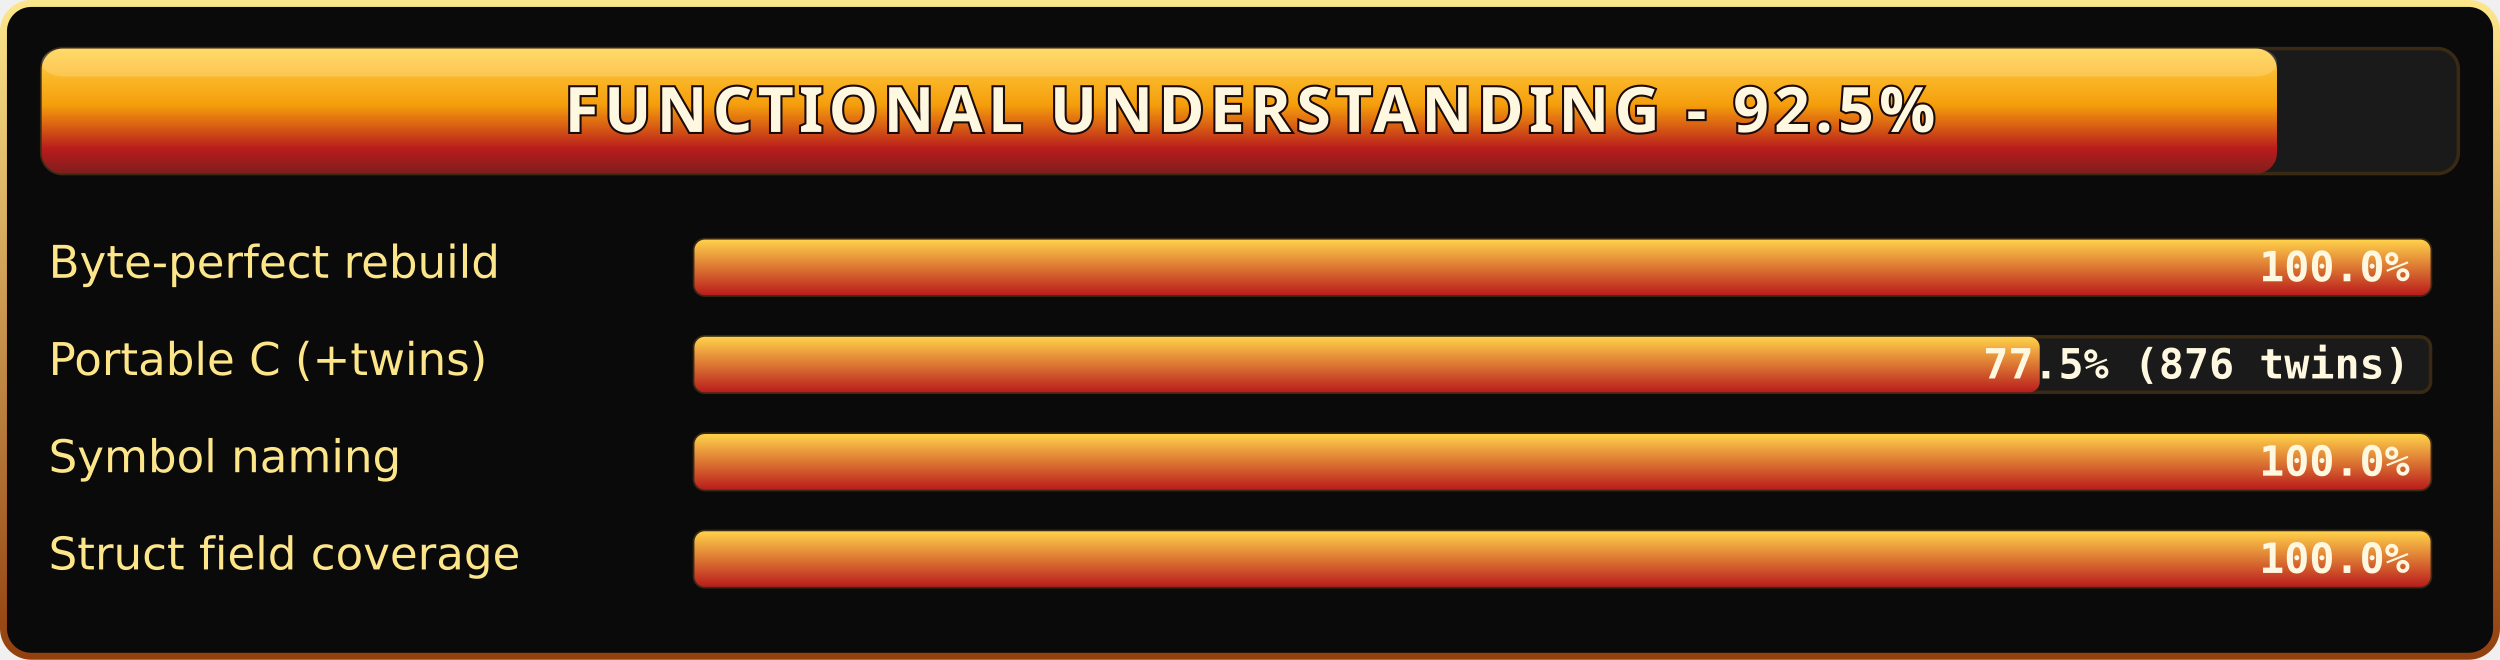
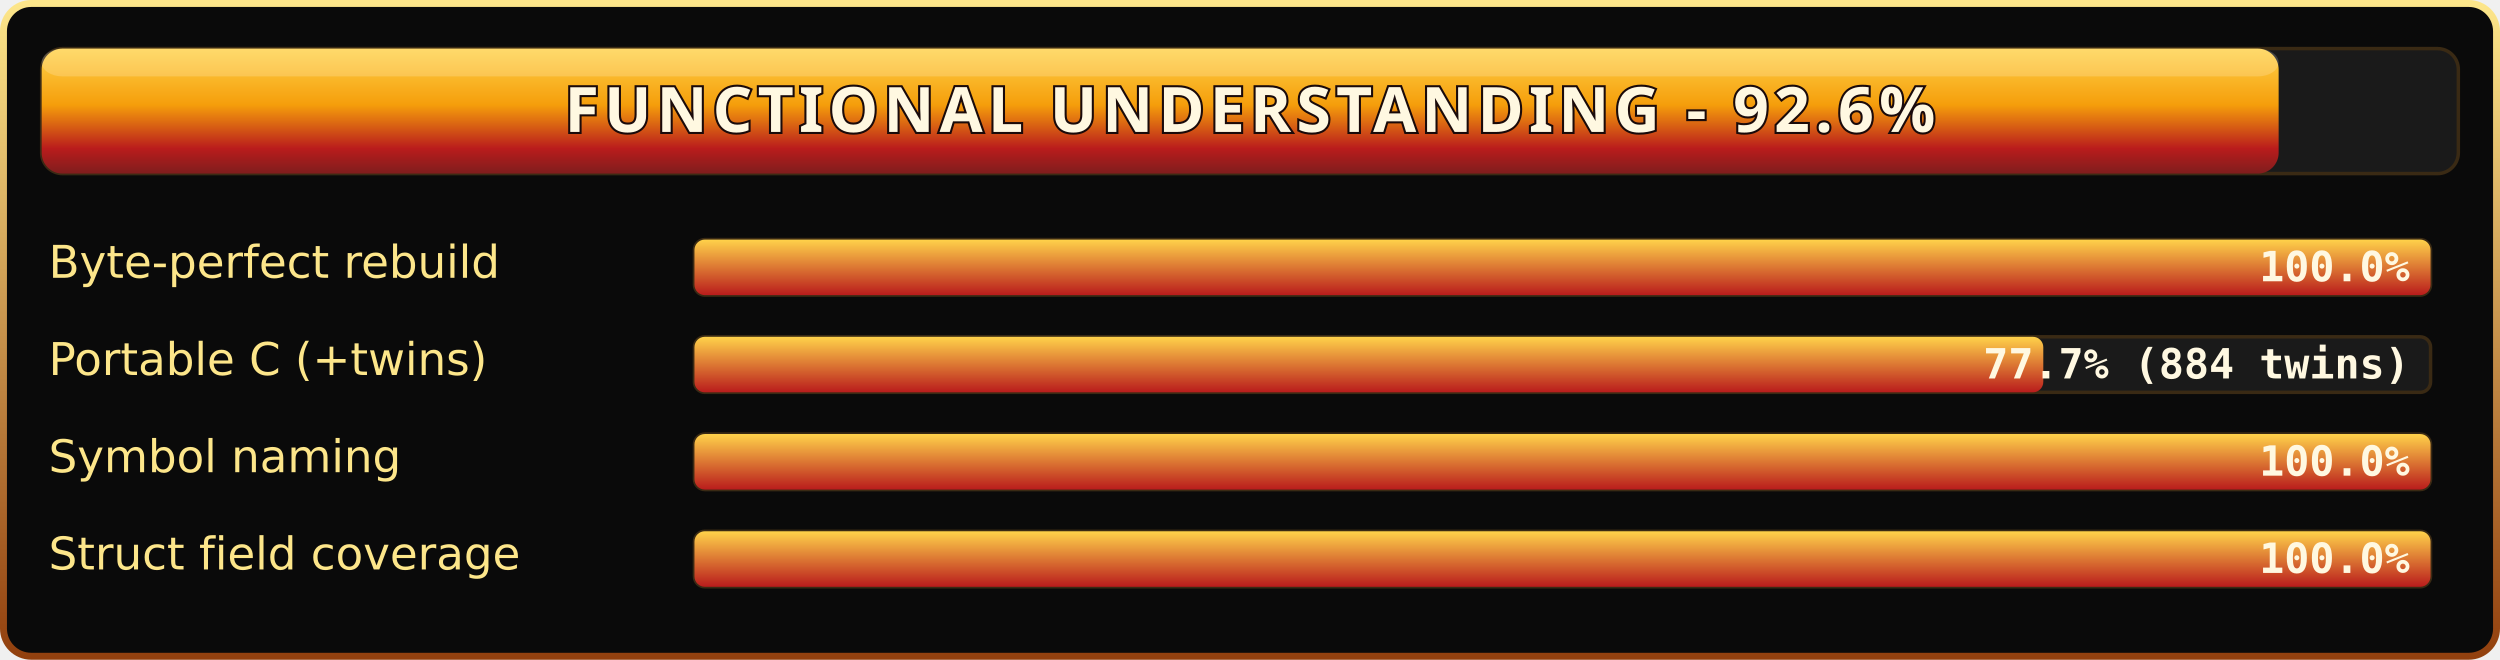
- <svg xmlns="http://www.w3.org/2000/svg" width="720" height="190" viewBox="0 0 720 190" role="img" aria-label="MK4 decomp progress 92.5%">
+ <svg xmlns="http://www.w3.org/2000/svg" width="720" height="190" viewBox="0 0 720 190" role="img" aria-label="MK4 decomp progress 92.6%">
  <defs>
    <linearGradient id="fillGrad" x1="0" y1="0" x2="0" y2="1">
      <stop offset="0%" stop-color="#ffd24a" />
      <stop offset="45%" stop-color="#f59e0b" />
      <stop offset="80%" stop-color="#b91c1c" />
      <stop offset="100%" stop-color="#7f1d1d" />
    </linearGradient>
    <linearGradient id="rowGrad" x1="0" y1="0" x2="0" y2="1">
      <stop offset="0%" stop-color="#ffd24a" />
      <stop offset="100%" stop-color="#b91c1c" />
    </linearGradient>
    <linearGradient id="borderGrad" x1="0" y1="0" x2="0" y2="1">
      <stop offset="0%" stop-color="#fde68a" />
      <stop offset="100%" stop-color="#92400e" />
    </linearGradient>
  </defs>
  <rect x="1" y="1" width="718" height="188" rx="8" ry="8" fill="#0a0a0a" stroke="url(#borderGrad)" stroke-width="2" />
  <rect x="12" y="14" width="696" height="36" rx="6" ry="6" fill="#1a1a1a" stroke="#3a2a14" stroke-width="1" />
-   <rect x="12" y="14" width="643.77" height="36" rx="6" ry="6" fill="url(#fillGrad)" />
-   <rect x="12" y="14" width="643.77" height="8" rx="6" ry="6" fill="#ffffff" opacity="0.18" />
-   <text x="360.0" y="38.0" font-family="Impact, 'Arial Black', sans-serif" font-size="18" font-weight="900" text-anchor="middle" fill="#fff8e1" stroke="#1a0a0a" stroke-width="1.2" paint-order="stroke fill" letter-spacing="1.5">FUNCTIONAL UNDERSTANDING - 92.5%</text>
+   <rect x="12" y="14" width="644.25" height="36" rx="6" ry="6" fill="url(#fillGrad)" />
+   <rect x="12" y="14" width="644.25" height="8" rx="6" ry="6" fill="#ffffff" opacity="0.18" />
+   <text x="360.0" y="38.0" font-family="Impact, 'Arial Black', sans-serif" font-size="18" font-weight="900" text-anchor="middle" fill="#fff8e1" stroke="#1a0a0a" stroke-width="1.2" paint-order="stroke fill" letter-spacing="1.5">FUNCTIONAL UNDERSTANDING - 92.6%</text>
  <text x="14" y="80" font-family="'DejaVu Sans', Verdana, sans-serif" font-size="13" fill="#fde68a">Byte-perfect rebuild</text>
  <rect x="200" y="69" width="500" height="16" rx="3" ry="3" fill="#1a1a1a" stroke="#3a2a14" stroke-width="1" />
  <rect x="200" y="69" width="500.00" height="16" rx="3" ry="3" fill="url(#rowGrad)" />
  <text x="694" y="81" font-family="'DejaVu Sans Mono', monospace" font-size="12" fill="#fff8e1" text-anchor="end" font-weight="bold">100.0%</text>
  <text x="14" y="108" font-family="'DejaVu Sans', Verdana, sans-serif" font-size="13" fill="#fde68a">Portable C (+twins)</text>
  <rect x="200" y="97" width="500" height="16" rx="3" ry="3" fill="#1a1a1a" stroke="#3a2a14" stroke-width="1" />
-   <rect x="200" y="97" width="387.44" height="16" rx="3" ry="3" fill="url(#rowGrad)" />
-   <text x="694" y="109" font-family="'DejaVu Sans Mono', monospace" font-size="12" fill="#fff8e1" text-anchor="end" font-weight="bold">77.5% (876 twins)</text>
+   <rect x="200" y="97" width="388.47" height="16" rx="3" ry="3" fill="url(#rowGrad)" />
+   <text x="694" y="109" font-family="'DejaVu Sans Mono', monospace" font-size="12" fill="#fff8e1" text-anchor="end" font-weight="bold">77.7% (884 twins)</text>
  <text x="14" y="136" font-family="'DejaVu Sans', Verdana, sans-serif" font-size="13" fill="#fde68a">Symbol naming</text>
  <rect x="200" y="125" width="500" height="16" rx="3" ry="3" fill="#1a1a1a" stroke="#3a2a14" stroke-width="1" />
  <rect x="200" y="125" width="500.00" height="16" rx="3" ry="3" fill="url(#rowGrad)" />
  <text x="694" y="137" font-family="'DejaVu Sans Mono', monospace" font-size="12" fill="#fff8e1" text-anchor="end" font-weight="bold">100.0%</text>
  <text x="14" y="164" font-family="'DejaVu Sans', Verdana, sans-serif" font-size="13" fill="#fde68a">Struct field coverage</text>
  <rect x="200" y="153" width="500" height="16" rx="3" ry="3" fill="#1a1a1a" stroke="#3a2a14" stroke-width="1" />
  <rect x="200" y="153" width="500.00" height="16" rx="3" ry="3" fill="url(#rowGrad)" />
  <text x="694" y="165" font-family="'DejaVu Sans Mono', monospace" font-size="12" fill="#fff8e1" text-anchor="end" font-weight="bold">100.0%</text>
</svg>
